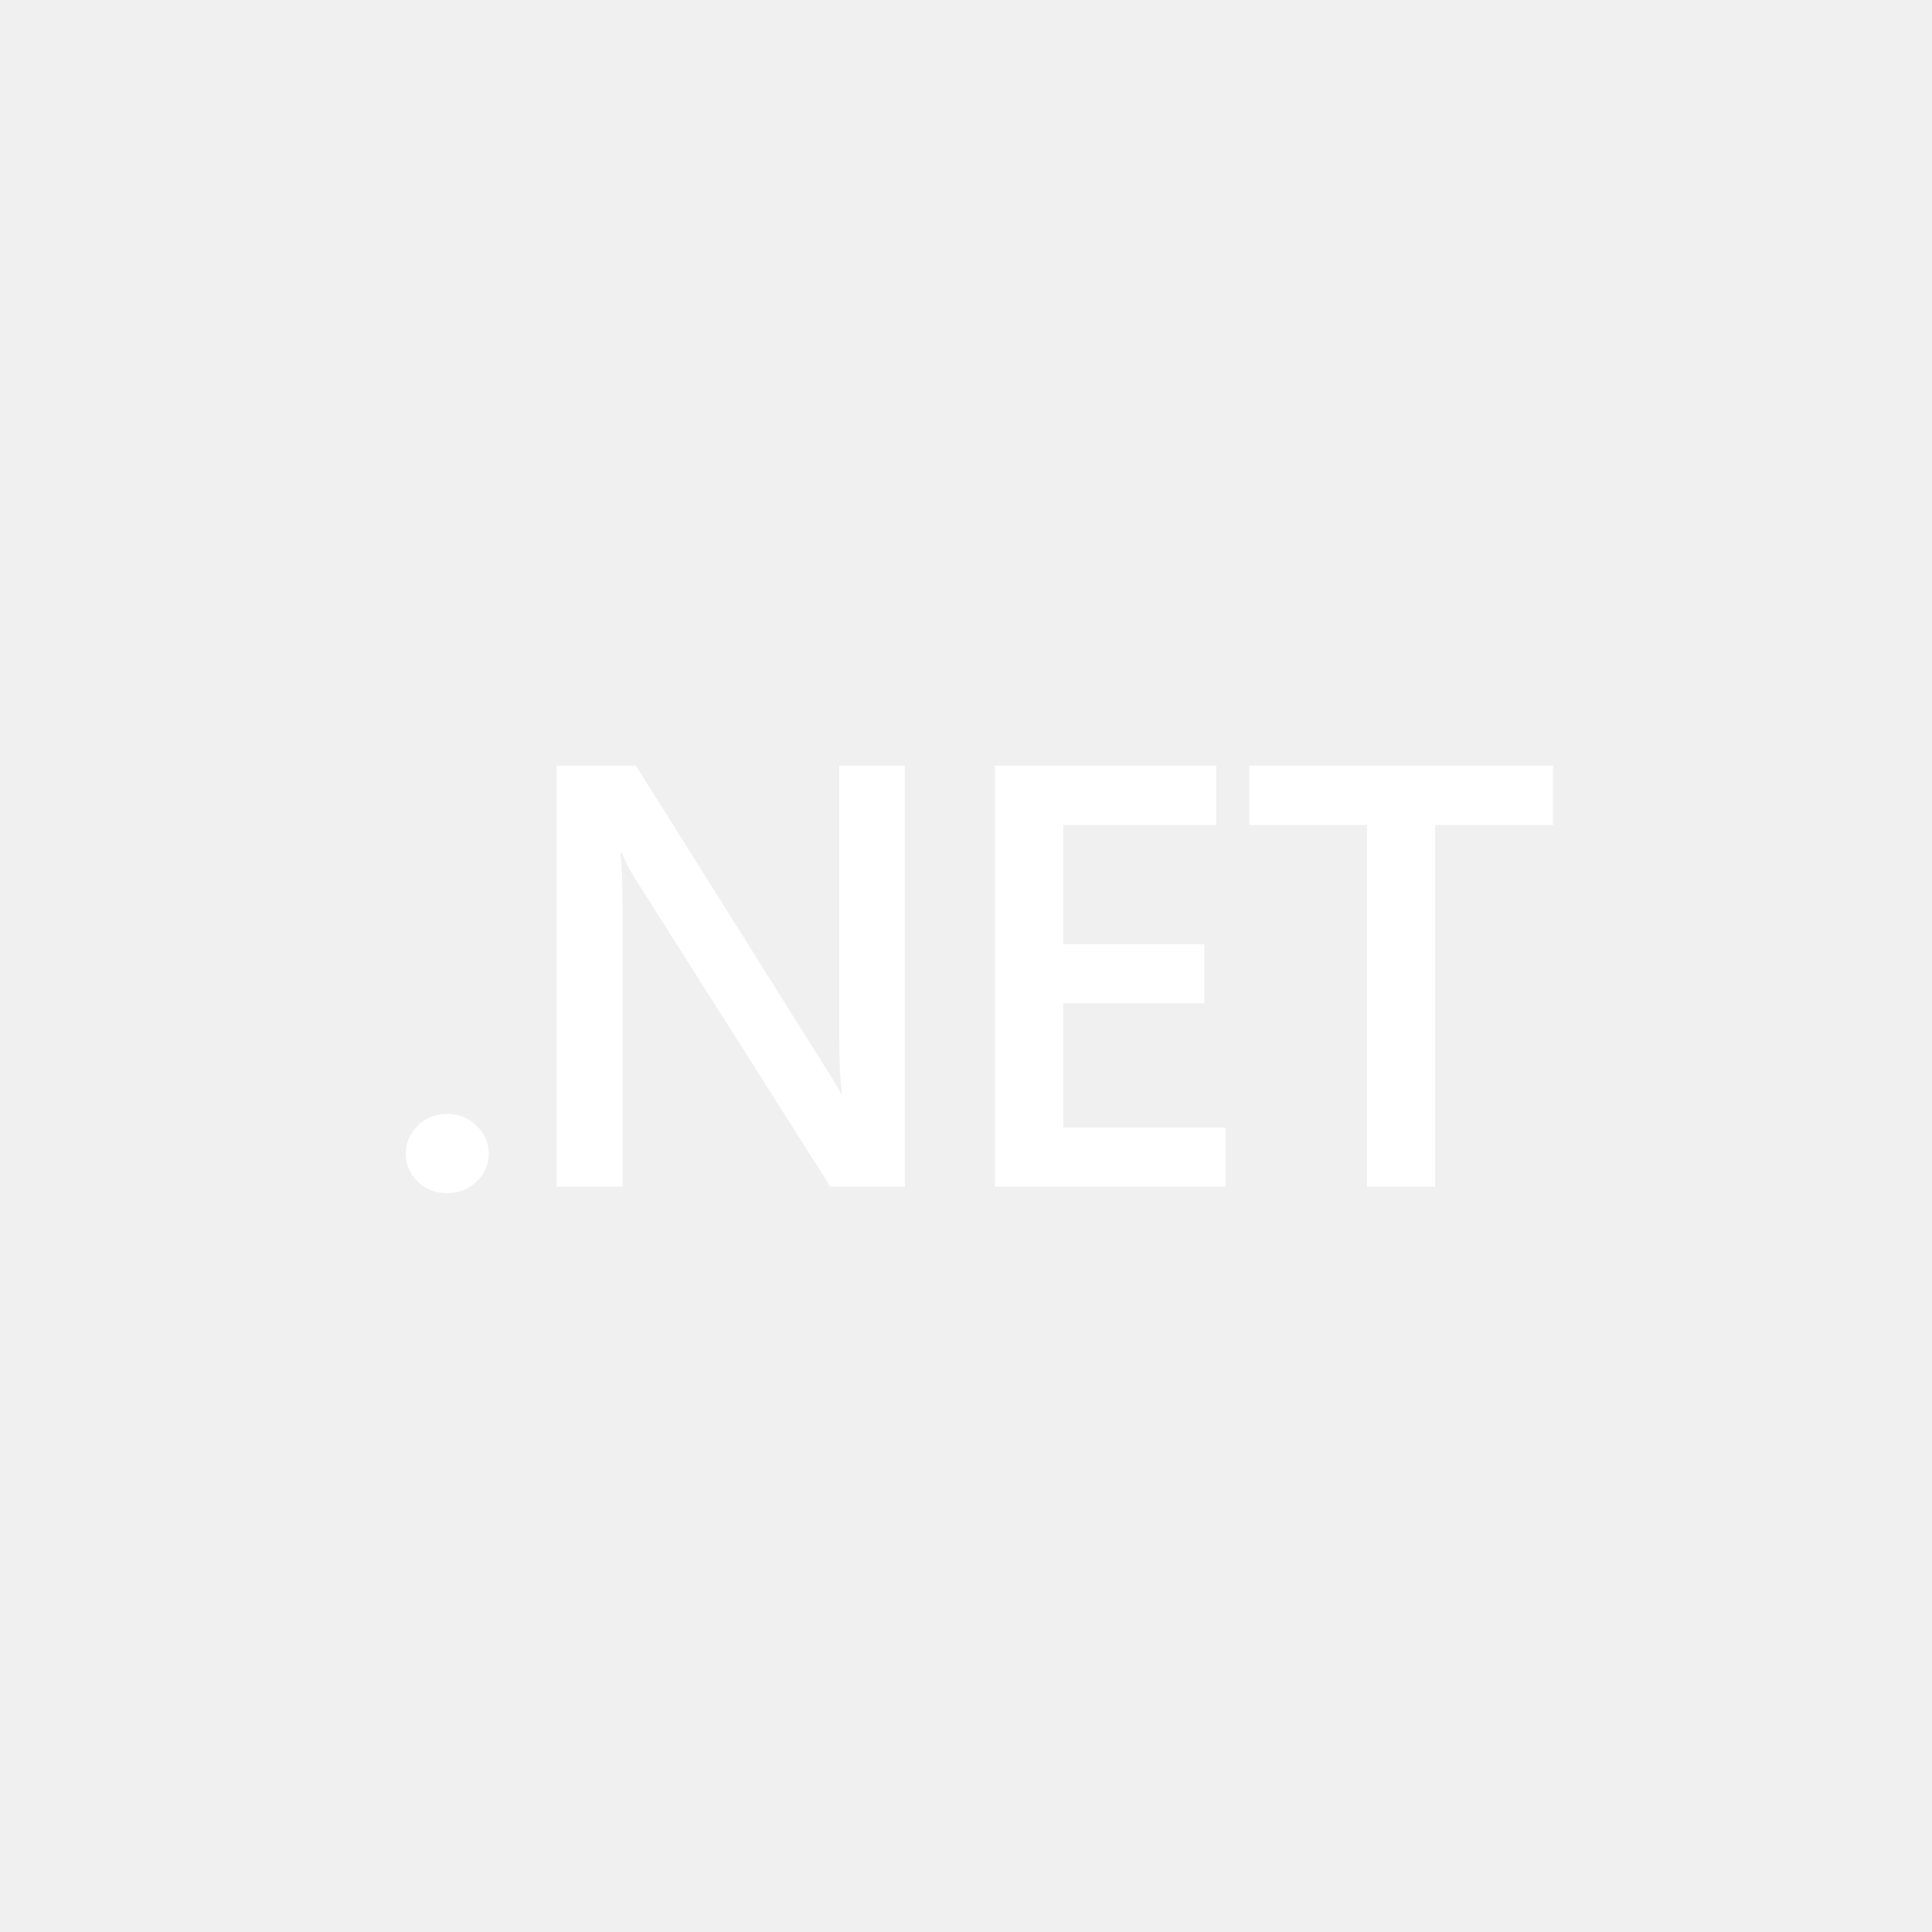
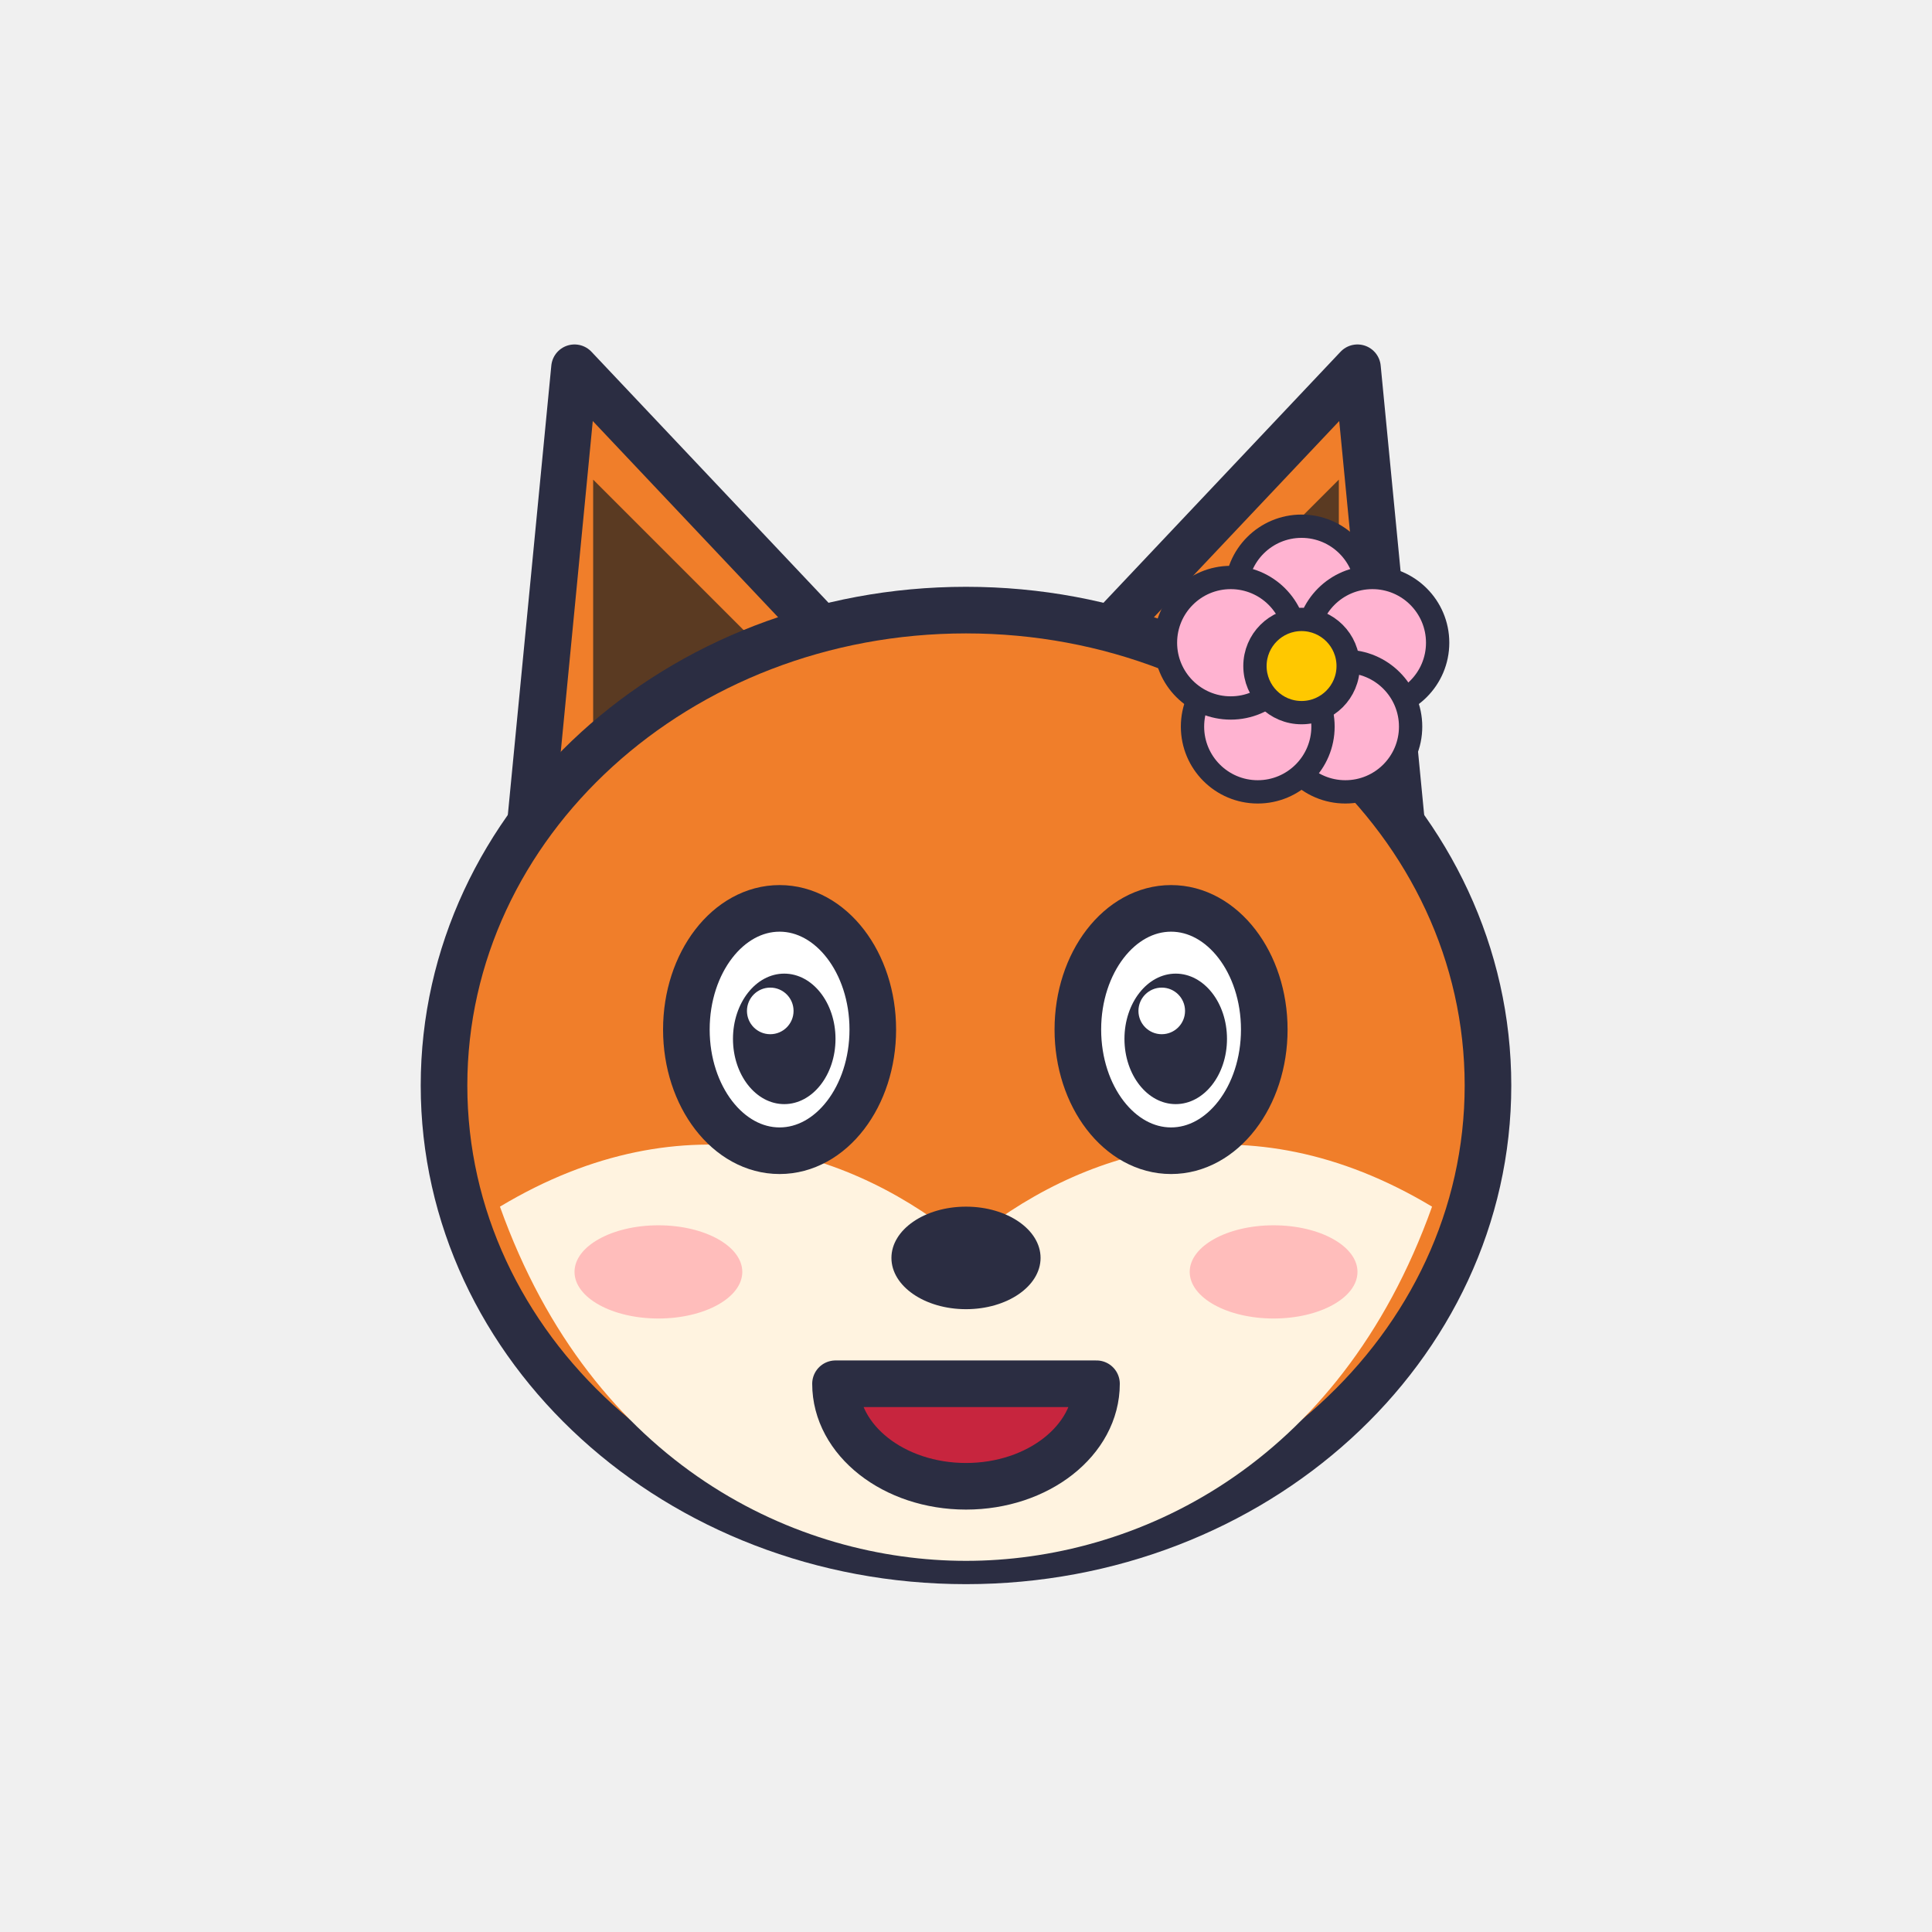
- <svg xmlns="http://www.w3.org/2000/svg" width="456" height="456" viewBox="0 0 456 456" version="1.1" xml:space="preserve" style="fill-rule:evenodd;clip-rule:evenodd;stroke-linejoin:round;stroke-miterlimit:2;">
-   <path d="m 105.5,281.609 c -2.703,0 -5.001,-0.9 -6.893,-2.702 -1.892,-1.848 -2.838,-4.042 -2.838,-6.582 0,-2.587 0.946,-4.804 2.838,-6.652 1.892,-1.848 4.19,-2.772 6.893,-2.772 2.748,0 5.068,0.924 6.96,2.772 1.937,1.848 2.906,4.064 2.906,6.652 0,2.54 -0.968,4.734 -2.906,6.582 -1.892,1.802 -4.212,2.702 -6.96,2.702 z" style="fill:#ffffff;fill-rule:nonzero;stroke-width:0.838" />
-   <path d="M 213.561,280.084 H 195.99 L 149.7,207.054 c -1.171,-1.848 -2.14,-3.765 -2.906,-5.751 h -0.406 c 0.361,2.125 0.541,6.675 0.541,13.65 v 65.132 h -15.543 v -99.36 h 18.719 l 44.737,71.298 c 1.892,2.957 3.109,4.989 3.649,6.098 h 0.27 c -0.45,-2.632 -0.676,-7.09 -0.676,-13.373 v -64.023 h 15.476 z" style="fill:#ffffff;fill-rule:nonzero;stroke-width:0.838" />
-   <path d="m 289.251,280.084 h -54.401 v -99.36 h 52.238 v 13.997 h -36.154 v 28.131 h 33.316 v 13.927 h -33.316 v 29.378 h 38.316 z" style="fill:#ffffff;fill-rule:nonzero;stroke-width:0.838" />
-   <path d="M 366.565,194.721 H 338.722 v 85.363 h -16.084 v -85.363 h -27.775 v -13.997 h 71.701 z" style="fill:#ffffff;fill-rule:nonzero;stroke-width:0.838" />
+ <svg xmlns="http://www.w3.org/2000/svg" width="456" height="456" viewBox="0 0 456 456">
+   <g transform="translate(8,56) scale(2.2)" stroke="#2B2D42" stroke-width="5" stroke-linejoin="round" stroke-linecap="round">
+     <path d="M52 76 L58 14 L92 50 Z" fill="#F07E2A" />
+     <path d="M148 76 L142 14 L108 50 Z" fill="#F07E2A" />
+     <path d="M60 60 L60 26 L82 48 Z" fill="#5A3A22" stroke="none" />
+     <path d="M140 60 L140 26 L118 48 Z" fill="#5A3A22" stroke="none" />
+     <ellipse cx="100" cy="91" rx="56" ry="51" fill="#F07E2A" />
+     <path d="M50 104 C70 92 88 98 100 108 C112 98 130 92 150 104 C140 132 118 142 100 142 C82 142 60 132 50 104 Z" fill="#FFF3E0" stroke="none" />
+     <ellipse cx="67" cy="111" rx="9" ry="5" fill="#FF9AA2" fill-opacity="0.6" stroke="none" />
+     <ellipse cx="133" cy="111" rx="9" ry="5" fill="#FF9AA2" fill-opacity="0.6" stroke="none" />
+     <ellipse cx="80" cy="85" rx="10" ry="13" fill="#FFFFFF" />
+     <ellipse cx="122" cy="85" rx="10" ry="13" fill="#FFFFFF" />
+     <ellipse cx="80.5" cy="86" rx="5.5" ry="7" fill="#2B2D42" stroke="none" />
+     <ellipse cx="122.5" cy="86" rx="5.5" ry="7" fill="#2B2D42" stroke="none" />
+     <circle cx="79" cy="83" r="2.5" fill="#FFFFFF" stroke="none" />
+     <circle cx="121" cy="83" r="2.5" fill="#FFFFFF" stroke="none" />
+     <ellipse cx="100" cy="109.5" rx="8" ry="5.5" fill="#2B2D42" stroke="none" />
+     <path d="M86 123 A14 11 0 0 0 114 123 Z" fill="#C7253E" />
+     <g stroke-width="2.5">
+       <circle cx="136" cy="38" r="7" fill="#FFB3D1" />
+       <circle cx="143.6" cy="43.5" r="7" fill="#FFB3D1" />
+       <circle cx="140.7" cy="52.5" r="7" fill="#FFB3D1" />
+       <circle cx="131.3" cy="52.5" r="7" fill="#FFB3D1" />
+       <circle cx="128.4" cy="43.5" r="7" fill="#FFB3D1" />
+       <circle cx="136" cy="46" r="5" fill="#FFC800" />
+     </g>
+   </g>
</svg>
